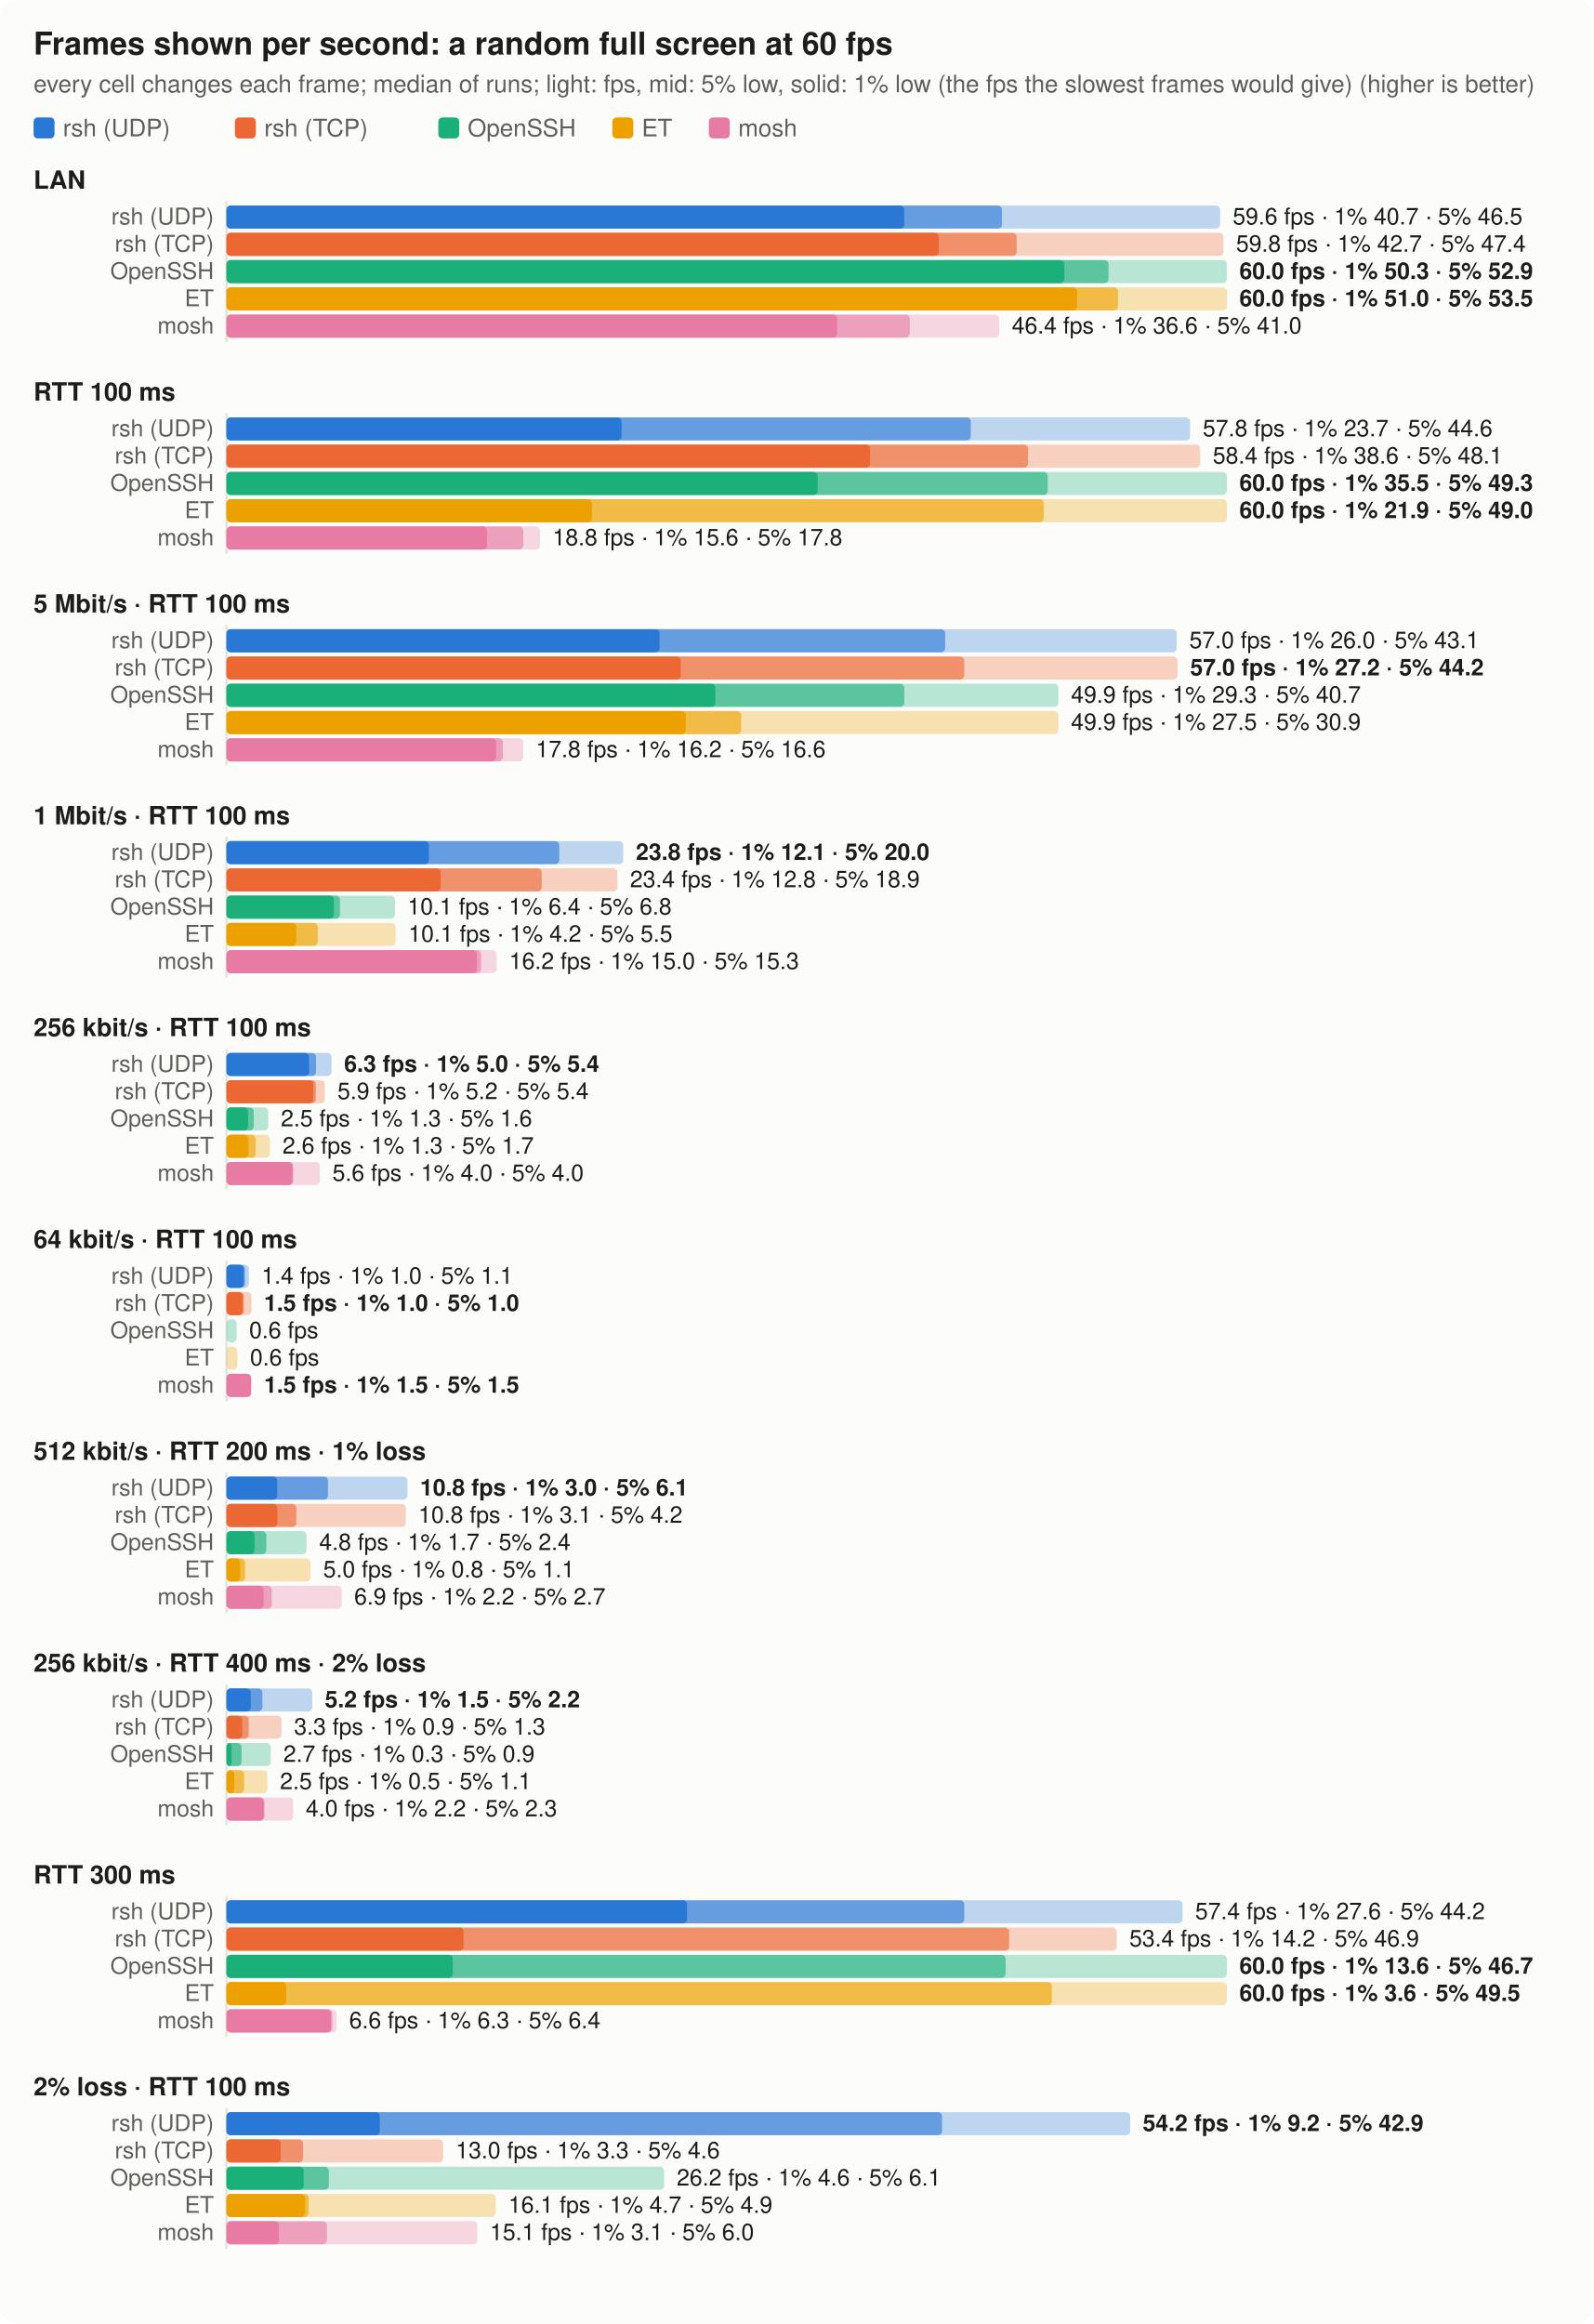
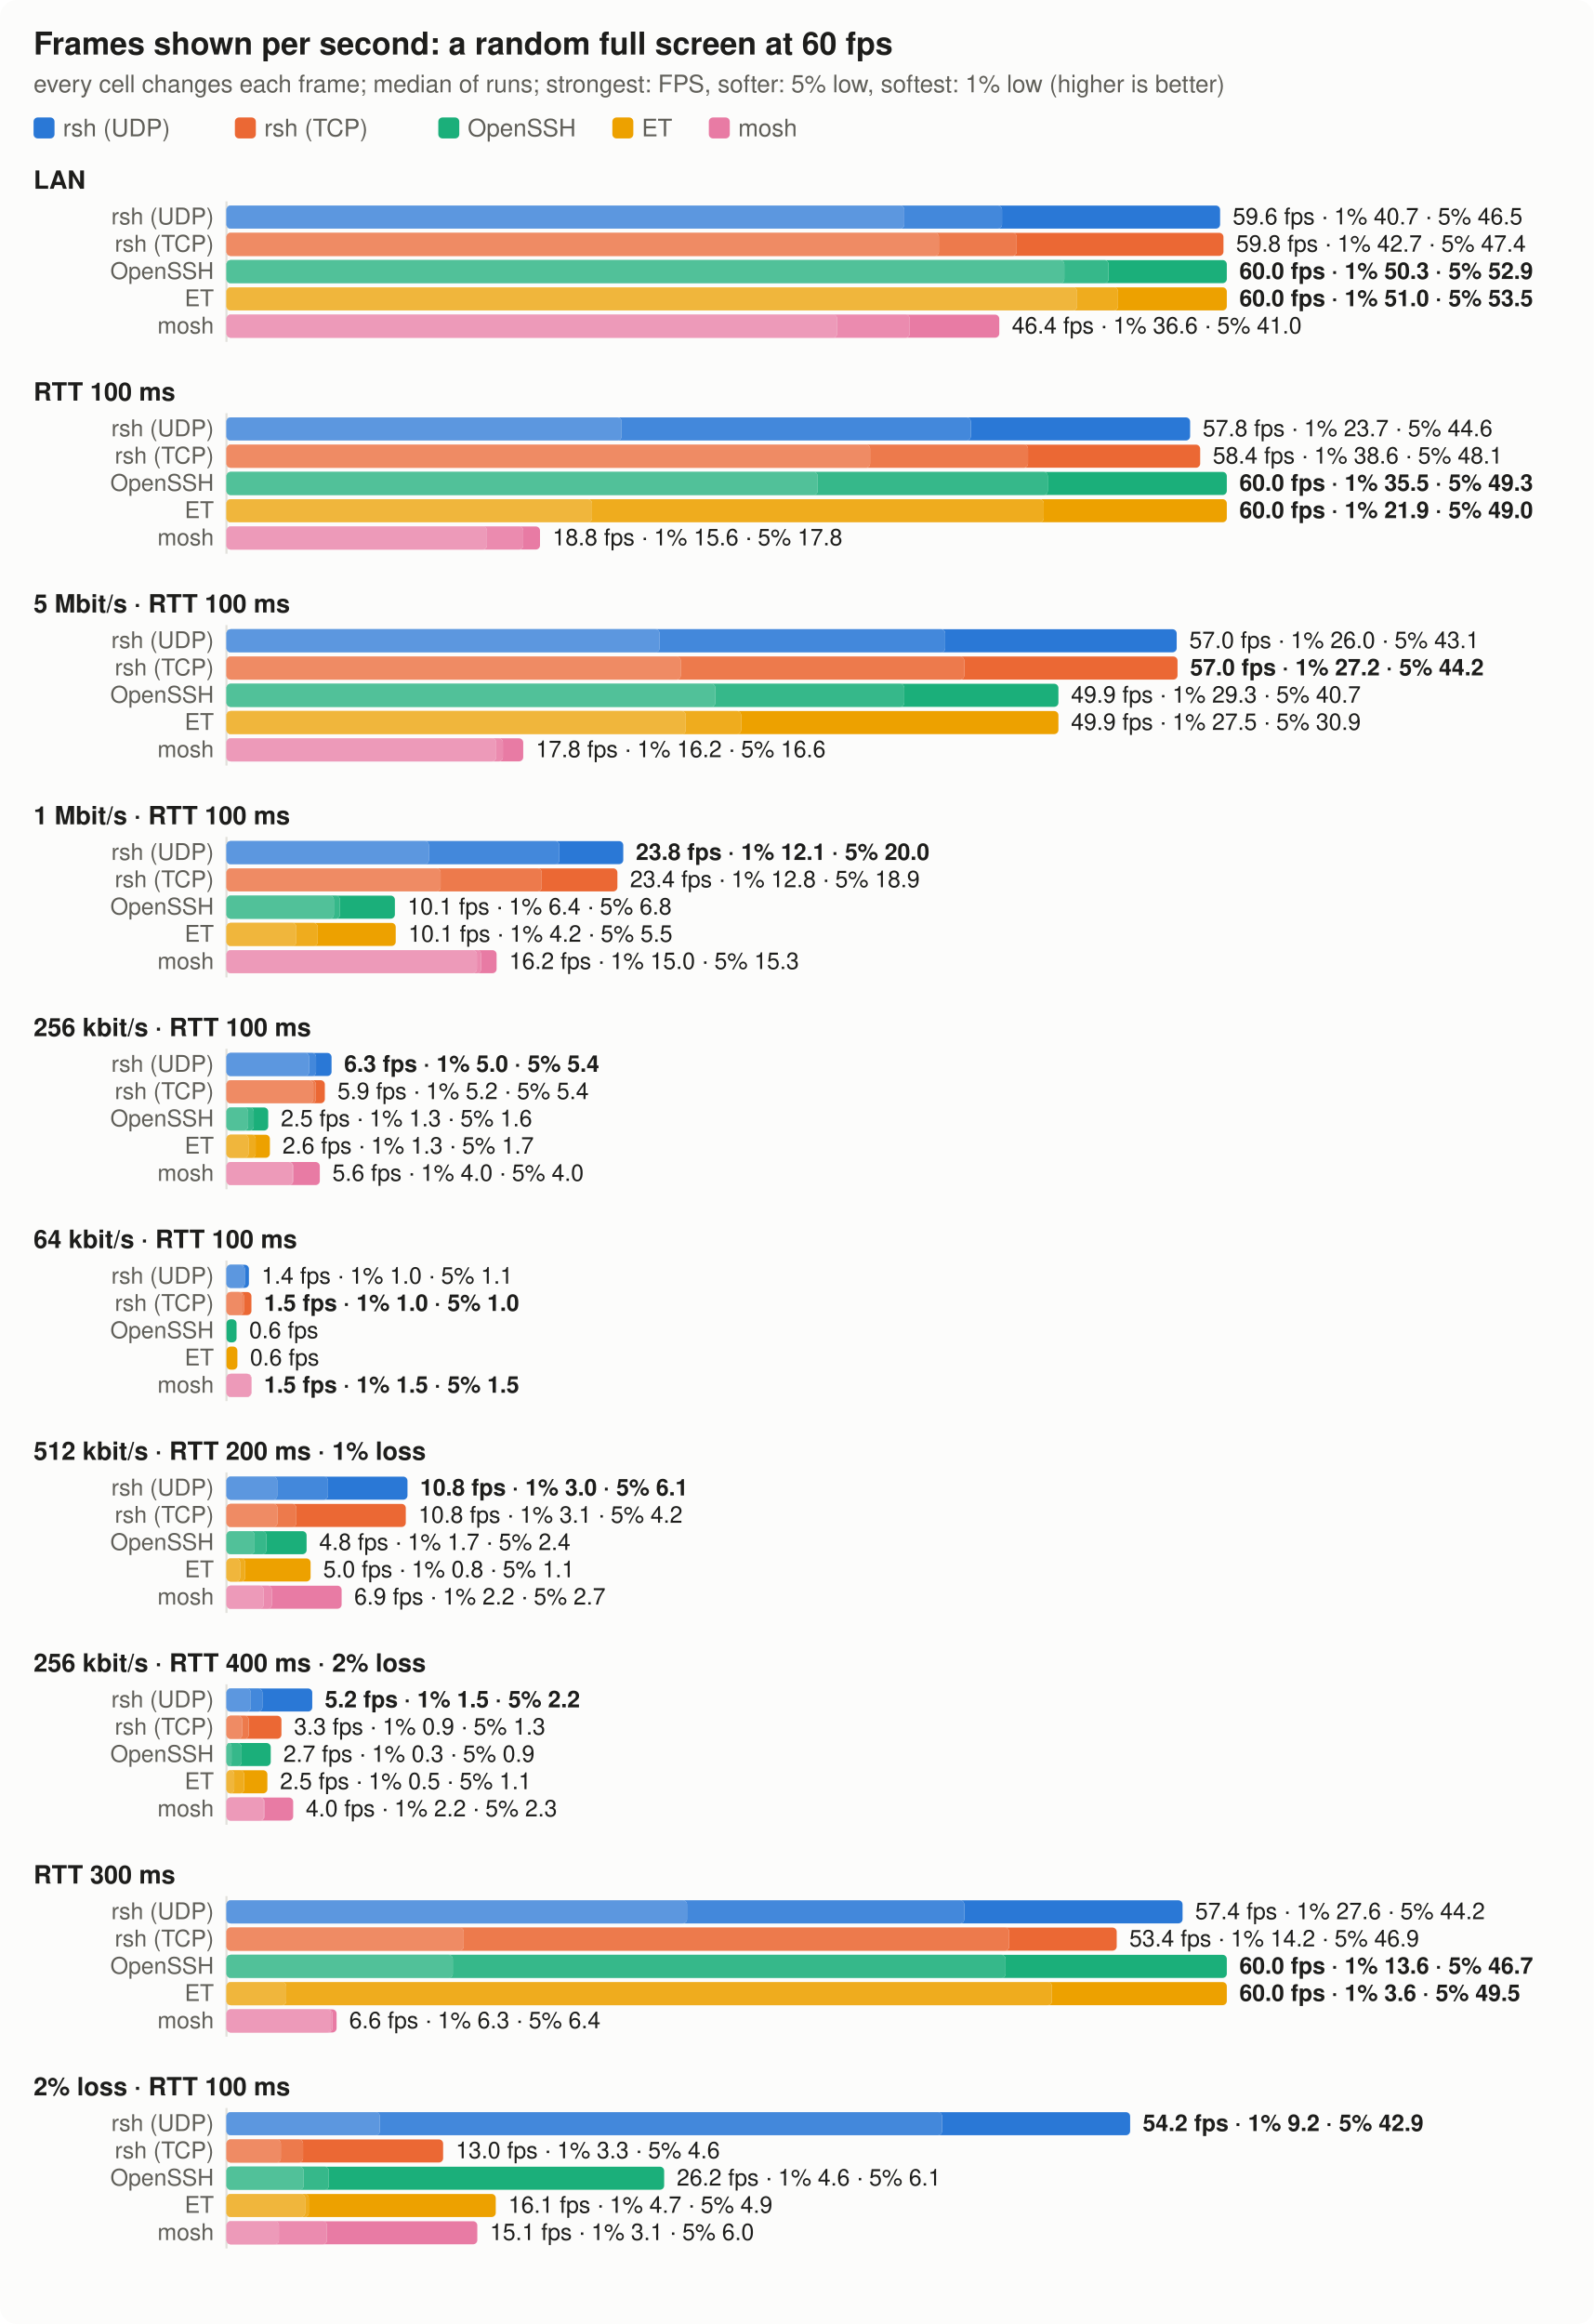
<svg xmlns="http://www.w3.org/2000/svg" width="760" height="1108" viewBox="0 0 760 1108" role="img" aria-label="Frames shown per second: a random full screen at 60 fps">
  <style>svg{font-family:-apple-system,BlinkMacSystemFont,'Segoe UI',Helvetica,Arial,sans-serif}.bg{fill:#fcfcfb}.t1{fill:#1d1d1b}.t2{fill:#5f5e58}.axis{stroke:#e2e1dc}.s-rsh{fill:#2a78d6}.s-rsh_tcp{fill:#eb6834}.s-ssh{fill:#1baf7a}.s-et{fill:#eda100}.s-mosh{fill:#e87ba4}@media (prefers-color-scheme:dark){.bg{fill:#1a1a19}.t1{fill:#f0efec}.t2{fill:#c3c2b7}.axis{stroke:#3a3a37}.s-rsh{fill:#3987e5}.s-rsh_tcp{fill:#d95926}.s-ssh{fill:#199e70}.s-et{fill:#c98500}.s-mosh{fill:#d55181}}</style>
  <rect class="bg" width="100%" height="100%" rx="8" />
  <text class="t1" x="16" y="26" font-size="15" font-weight="600">Frames shown per second: a random full screen at 60 fps</text>
-   <text class="t2" x="16" y="44" font-size="11.5">every cell changes each frame; median of runs; light: fps, mid: 5% low, solid: 1% low (the fps the slowest frames would give) (higher is better)</text>
+   <text class="t2" x="16" y="44" font-size="11.5">every cell changes each frame; median of runs; strongest: FPS, softer: 5% low, softest: 1% low (higher is better)</text>
  <rect class="s-rsh" x="16" y="56" width="10" height="10" rx="2" />
  <text class="t2" x="30" y="65" font-size="11.5">rsh (UDP)</text>
  <rect class="s-rsh_tcp" x="112" y="56" width="10" height="10" rx="2" />
  <text class="t2" x="126" y="65" font-size="11.5">rsh (TCP)</text>
  <rect class="s-ssh" x="209" y="56" width="10" height="10" rx="2" />
  <text class="t2" x="223" y="65" font-size="11.5">OpenSSH</text>
  <rect class="s-et" x="292" y="56" width="10" height="10" rx="2" />
  <text class="t2" x="306" y="65" font-size="11.5">ET</text>
  <rect class="s-mosh" x="338" y="56" width="10" height="10" rx="2" />
  <text class="t2" x="352" y="65" font-size="11.5">mosh</text>
  <text class="t1" x="16" y="90" font-size="12" font-weight="600">LAN</text>
  <line class="axis" x1="108" y1="96" x2="108" y2="163" stroke-width="1" />
  <text class="t2" x="102" y="107" font-size="11" text-anchor="end">rsh (UDP)</text>
-   <rect class="s-rsh" x="108" y="98" width="473.8" height="11" rx="2" opacity="0.3" />
-   <rect class="s-rsh" x="108" y="98" width="369.8" height="11" rx="2" opacity="0.6" />
-   <rect class="s-rsh" x="108" y="98" width="323.2" height="11" rx="2" />
+   <rect class="s-rsh" x="108" y="98" width="473.8" height="11" rx="2" />
+   <rect class="bg" x="108" y="98" width="369.8" height="11" rx="2" />
+   <rect class="s-rsh" x="108" y="98" width="369.8" height="11" rx="2" opacity="0.88" />
+   <rect class="bg" x="108" y="98" width="323.2" height="11" rx="2" />
+   <rect class="s-rsh" x="108" y="98" width="323.2" height="11" rx="2" opacity="0.76" />
  <text class="t1" x="587.8" y="107" font-size="11">59.6 fps · 1% 40.7 · 5% 46.5</text>
  <text class="t2" x="102" y="120" font-size="11" text-anchor="end">rsh (TCP)</text>
-   <rect class="s-rsh_tcp" x="108" y="111" width="475.4" height="11" rx="2" opacity="0.3" />
-   <rect class="s-rsh_tcp" x="108" y="111" width="376.8" height="11" rx="2" opacity="0.6" />
-   <rect class="s-rsh_tcp" x="108" y="111" width="339.7" height="11" rx="2" />
+   <rect class="s-rsh_tcp" x="108" y="111" width="475.4" height="11" rx="2" />
+   <rect class="bg" x="108" y="111" width="376.8" height="11" rx="2" />
+   <rect class="s-rsh_tcp" x="108" y="111" width="376.8" height="11" rx="2" opacity="0.88" />
+   <rect class="bg" x="108" y="111" width="339.7" height="11" rx="2" />
+   <rect class="s-rsh_tcp" x="108" y="111" width="339.7" height="11" rx="2" opacity="0.76" />
  <text class="t1" x="589.4" y="120" font-size="11">59.8 fps · 1% 42.7 · 5% 47.4</text>
  <text class="t2" x="102" y="133" font-size="11" text-anchor="end">OpenSSH</text>
-   <rect class="s-ssh" x="108" y="124" width="477.0" height="11" rx="2" opacity="0.3" />
-   <rect class="s-ssh" x="108" y="124" width="420.6" height="11" rx="2" opacity="0.6" />
-   <rect class="s-ssh" x="108" y="124" width="399.5" height="11" rx="2" />
+   <rect class="s-ssh" x="108" y="124" width="477.0" height="11" rx="2" />
+   <rect class="bg" x="108" y="124" width="420.6" height="11" rx="2" />
+   <rect class="s-ssh" x="108" y="124" width="420.6" height="11" rx="2" opacity="0.88" />
+   <rect class="bg" x="108" y="124" width="399.5" height="11" rx="2" />
+   <rect class="s-ssh" x="108" y="124" width="399.5" height="11" rx="2" opacity="0.76" />
  <text class="t1" x="591.0" y="133" font-size="11" font-weight="600">60.0 fps · 1% 50.3 · 5% 52.9</text>
  <text class="t2" x="102" y="146" font-size="11" text-anchor="end">ET</text>
-   <rect class="s-et" x="108" y="137" width="477.0" height="11" rx="2" opacity="0.3" />
-   <rect class="s-et" x="108" y="137" width="425.1" height="11" rx="2" opacity="0.6" />
-   <rect class="s-et" x="108" y="137" width="405.6" height="11" rx="2" />
+   <rect class="s-et" x="108" y="137" width="477.0" height="11" rx="2" />
+   <rect class="bg" x="108" y="137" width="425.1" height="11" rx="2" />
+   <rect class="s-et" x="108" y="137" width="425.1" height="11" rx="2" opacity="0.88" />
+   <rect class="bg" x="108" y="137" width="405.6" height="11" rx="2" />
+   <rect class="s-et" x="108" y="137" width="405.6" height="11" rx="2" opacity="0.76" />
  <text class="t1" x="591.0" y="146" font-size="11" font-weight="600">60.0 fps · 1% 51.0 · 5% 53.5</text>
  <text class="t2" x="102" y="159" font-size="11" text-anchor="end">mosh</text>
-   <rect class="s-mosh" x="108" y="150" width="368.5" height="11" rx="2" opacity="0.3" />
-   <rect class="s-mosh" x="108" y="150" width="325.8" height="11" rx="2" opacity="0.6" />
-   <rect class="s-mosh" x="108" y="150" width="291.2" height="11" rx="2" />
+   <rect class="s-mosh" x="108" y="150" width="368.5" height="11" rx="2" />
+   <rect class="bg" x="108" y="150" width="325.8" height="11" rx="2" />
+   <rect class="s-mosh" x="108" y="150" width="325.8" height="11" rx="2" opacity="0.88" />
+   <rect class="bg" x="108" y="150" width="291.2" height="11" rx="2" />
+   <rect class="s-mosh" x="108" y="150" width="291.2" height="11" rx="2" opacity="0.76" />
  <text class="t1" x="482.5" y="159" font-size="11">46.4 fps · 1% 36.6 · 5% 41.0</text>
  <text class="t1" x="16" y="191" font-size="12" font-weight="600">RTT 100 ms</text>
  <line class="axis" x1="108" y1="197" x2="108" y2="264" stroke-width="1" />
  <text class="t2" x="102" y="208" font-size="11" text-anchor="end">rsh (UDP)</text>
-   <rect class="s-rsh" x="108" y="199" width="459.5" height="11" rx="2" opacity="0.3" />
-   <rect class="s-rsh" x="108" y="199" width="354.9" height="11" rx="2" opacity="0.6" />
-   <rect class="s-rsh" x="108" y="199" width="188.4" height="11" rx="2" />
+   <rect class="s-rsh" x="108" y="199" width="459.5" height="11" rx="2" />
+   <rect class="bg" x="108" y="199" width="354.9" height="11" rx="2" />
+   <rect class="s-rsh" x="108" y="199" width="354.9" height="11" rx="2" opacity="0.88" />
+   <rect class="bg" x="108" y="199" width="188.4" height="11" rx="2" />
+   <rect class="s-rsh" x="108" y="199" width="188.4" height="11" rx="2" opacity="0.76" />
  <text class="t1" x="573.5" y="208" font-size="11">57.8 fps · 1% 23.7 · 5% 44.6</text>
  <text class="t2" x="102" y="221" font-size="11" text-anchor="end">rsh (TCP)</text>
-   <rect class="s-rsh_tcp" x="108" y="212" width="464.3" height="11" rx="2" opacity="0.3" />
-   <rect class="s-rsh_tcp" x="108" y="212" width="382.2" height="11" rx="2" opacity="0.6" />
-   <rect class="s-rsh_tcp" x="108" y="212" width="306.9" height="11" rx="2" />
+   <rect class="s-rsh_tcp" x="108" y="212" width="464.3" height="11" rx="2" />
+   <rect class="bg" x="108" y="212" width="382.2" height="11" rx="2" />
+   <rect class="s-rsh_tcp" x="108" y="212" width="382.2" height="11" rx="2" opacity="0.88" />
+   <rect class="bg" x="108" y="212" width="306.9" height="11" rx="2" />
+   <rect class="s-rsh_tcp" x="108" y="212" width="306.9" height="11" rx="2" opacity="0.76" />
  <text class="t1" x="578.3" y="221" font-size="11">58.4 fps · 1% 38.6 · 5% 48.1</text>
  <text class="t2" x="102" y="234" font-size="11" text-anchor="end">OpenSSH</text>
-   <rect class="s-ssh" x="108" y="225" width="477.0" height="11" rx="2" opacity="0.3" />
-   <rect class="s-ssh" x="108" y="225" width="391.6" height="11" rx="2" opacity="0.6" />
-   <rect class="s-ssh" x="108" y="225" width="281.9" height="11" rx="2" />
+   <rect class="s-ssh" x="108" y="225" width="477.0" height="11" rx="2" />
+   <rect class="bg" x="108" y="225" width="391.6" height="11" rx="2" />
+   <rect class="s-ssh" x="108" y="225" width="391.6" height="11" rx="2" opacity="0.88" />
+   <rect class="bg" x="108" y="225" width="281.9" height="11" rx="2" />
+   <rect class="s-ssh" x="108" y="225" width="281.9" height="11" rx="2" opacity="0.76" />
  <text class="t1" x="591.0" y="234" font-size="11" font-weight="600">60.0 fps · 1% 35.5 · 5% 49.3</text>
  <text class="t2" x="102" y="247" font-size="11" text-anchor="end">ET</text>
-   <rect class="s-et" x="108" y="238" width="477.0" height="11" rx="2" opacity="0.3" />
-   <rect class="s-et" x="108" y="238" width="389.7" height="11" rx="2" opacity="0.6" />
-   <rect class="s-et" x="108" y="238" width="174.3" height="11" rx="2" />
+   <rect class="s-et" x="108" y="238" width="477.0" height="11" rx="2" />
+   <rect class="bg" x="108" y="238" width="389.7" height="11" rx="2" />
+   <rect class="s-et" x="108" y="238" width="389.7" height="11" rx="2" opacity="0.88" />
+   <rect class="bg" x="108" y="238" width="174.3" height="11" rx="2" />
+   <rect class="s-et" x="108" y="238" width="174.3" height="11" rx="2" opacity="0.76" />
  <text class="t1" x="591.0" y="247" font-size="11" font-weight="600">60.0 fps · 1% 21.9 · 5% 49.0</text>
  <text class="t2" x="102" y="260" font-size="11" text-anchor="end">mosh</text>
-   <rect class="s-mosh" x="108" y="251" width="149.5" height="11" rx="2" opacity="0.3" />
-   <rect class="s-mosh" x="108" y="251" width="141.5" height="11" rx="2" opacity="0.6" />
-   <rect class="s-mosh" x="108" y="251" width="124.2" height="11" rx="2" />
+   <rect class="s-mosh" x="108" y="251" width="149.5" height="11" rx="2" />
+   <rect class="bg" x="108" y="251" width="141.5" height="11" rx="2" />
+   <rect class="s-mosh" x="108" y="251" width="141.5" height="11" rx="2" opacity="0.88" />
+   <rect class="bg" x="108" y="251" width="124.2" height="11" rx="2" />
+   <rect class="s-mosh" x="108" y="251" width="124.2" height="11" rx="2" opacity="0.76" />
  <text class="t1" x="263.5" y="260" font-size="11">18.8 fps · 1% 15.6 · 5% 17.8</text>
  <text class="t1" x="16" y="292" font-size="12" font-weight="600">5 Mbit/s · RTT 100 ms</text>
  <line class="axis" x1="108" y1="298" x2="108" y2="365" stroke-width="1" />
  <text class="t2" x="102" y="309" font-size="11" text-anchor="end">rsh (UDP)</text>
-   <rect class="s-rsh" x="108" y="300" width="453.1" height="11" rx="2" opacity="0.3" />
-   <rect class="s-rsh" x="108" y="300" width="342.7" height="11" rx="2" opacity="0.6" />
-   <rect class="s-rsh" x="108" y="300" width="206.5" height="11" rx="2" />
+   <rect class="s-rsh" x="108" y="300" width="453.1" height="11" rx="2" />
+   <rect class="bg" x="108" y="300" width="342.7" height="11" rx="2" />
+   <rect class="s-rsh" x="108" y="300" width="342.7" height="11" rx="2" opacity="0.88" />
+   <rect class="bg" x="108" y="300" width="206.5" height="11" rx="2" />
+   <rect class="s-rsh" x="108" y="300" width="206.5" height="11" rx="2" opacity="0.76" />
  <text class="t1" x="567.1" y="309" font-size="11">57.0 fps · 1% 26.0 · 5% 43.1</text>
  <text class="t2" x="102" y="322" font-size="11" text-anchor="end">rsh (TCP)</text>
-   <rect class="s-rsh_tcp" x="108" y="313" width="453.5" height="11" rx="2" opacity="0.3" />
-   <rect class="s-rsh_tcp" x="108" y="313" width="351.8" height="11" rx="2" opacity="0.6" />
-   <rect class="s-rsh_tcp" x="108" y="313" width="216.6" height="11" rx="2" />
+   <rect class="s-rsh_tcp" x="108" y="313" width="453.5" height="11" rx="2" />
+   <rect class="bg" x="108" y="313" width="351.8" height="11" rx="2" />
+   <rect class="s-rsh_tcp" x="108" y="313" width="351.8" height="11" rx="2" opacity="0.88" />
+   <rect class="bg" x="108" y="313" width="216.6" height="11" rx="2" />
+   <rect class="s-rsh_tcp" x="108" y="313" width="216.6" height="11" rx="2" opacity="0.76" />
  <text class="t1" x="567.5" y="322" font-size="11" font-weight="600">57.0 fps · 1% 27.2 · 5% 44.2</text>
  <text class="t2" x="102" y="335" font-size="11" text-anchor="end">OpenSSH</text>
-   <rect class="s-ssh" x="108" y="326" width="396.7" height="11" rx="2" opacity="0.3" />
-   <rect class="s-ssh" x="108" y="326" width="323.2" height="11" rx="2" opacity="0.6" />
-   <rect class="s-ssh" x="108" y="326" width="233.1" height="11" rx="2" />
+   <rect class="s-ssh" x="108" y="326" width="396.7" height="11" rx="2" />
+   <rect class="bg" x="108" y="326" width="323.2" height="11" rx="2" />
+   <rect class="s-ssh" x="108" y="326" width="323.2" height="11" rx="2" opacity="0.88" />
+   <rect class="bg" x="108" y="326" width="233.1" height="11" rx="2" />
+   <rect class="s-ssh" x="108" y="326" width="233.1" height="11" rx="2" opacity="0.76" />
  <text class="t1" x="510.7" y="335" font-size="11">49.9 fps · 1% 29.3 · 5% 40.7</text>
  <text class="t2" x="102" y="348" font-size="11" text-anchor="end">ET</text>
-   <rect class="s-et" x="108" y="339" width="396.7" height="11" rx="2" opacity="0.3" />
-   <rect class="s-et" x="108" y="339" width="245.4" height="11" rx="2" opacity="0.6" />
-   <rect class="s-et" x="108" y="339" width="219.0" height="11" rx="2" />
+   <rect class="s-et" x="108" y="339" width="396.7" height="11" rx="2" />
+   <rect class="bg" x="108" y="339" width="245.4" height="11" rx="2" />
+   <rect class="s-et" x="108" y="339" width="245.4" height="11" rx="2" opacity="0.88" />
+   <rect class="bg" x="108" y="339" width="219.0" height="11" rx="2" />
+   <rect class="s-et" x="108" y="339" width="219.0" height="11" rx="2" opacity="0.76" />
  <text class="t1" x="510.7" y="348" font-size="11">49.9 fps · 1% 27.5 · 5% 30.9</text>
  <text class="t2" x="102" y="361" font-size="11" text-anchor="end">mosh</text>
-   <rect class="s-mosh" x="108" y="352" width="141.5" height="11" rx="2" opacity="0.3" />
-   <rect class="s-mosh" x="108" y="352" width="131.8" height="11" rx="2" opacity="0.6" />
-   <rect class="s-mosh" x="108" y="352" width="128.6" height="11" rx="2" />
+   <rect class="s-mosh" x="108" y="352" width="141.5" height="11" rx="2" />
+   <rect class="bg" x="108" y="352" width="131.8" height="11" rx="2" />
+   <rect class="s-mosh" x="108" y="352" width="131.8" height="11" rx="2" opacity="0.88" />
+   <rect class="bg" x="108" y="352" width="128.6" height="11" rx="2" />
+   <rect class="s-mosh" x="108" y="352" width="128.6" height="11" rx="2" opacity="0.76" />
  <text class="t1" x="255.5" y="361" font-size="11">17.8 fps · 1% 16.2 · 5% 16.6</text>
  <text class="t1" x="16" y="393" font-size="12" font-weight="600">1 Mbit/s · RTT 100 ms</text>
  <line class="axis" x1="108" y1="399" x2="108" y2="466" stroke-width="1" />
  <text class="t2" x="102" y="410" font-size="11" text-anchor="end">rsh (UDP)</text>
-   <rect class="s-rsh" x="108" y="401" width="189.2" height="11" rx="2" opacity="0.3" />
-   <rect class="s-rsh" x="108" y="401" width="158.7" height="11" rx="2" opacity="0.6" />
-   <rect class="s-rsh" x="108" y="401" width="96.5" height="11" rx="2" />
+   <rect class="s-rsh" x="108" y="401" width="189.2" height="11" rx="2" />
+   <rect class="bg" x="108" y="401" width="158.7" height="11" rx="2" />
+   <rect class="s-rsh" x="108" y="401" width="158.7" height="11" rx="2" opacity="0.88" />
+   <rect class="bg" x="108" y="401" width="96.5" height="11" rx="2" />
+   <rect class="s-rsh" x="108" y="401" width="96.5" height="11" rx="2" opacity="0.76" />
  <text class="t1" x="303.2" y="410" font-size="11" font-weight="600">23.8 fps · 1% 12.1 · 5% 20.0</text>
  <text class="t2" x="102" y="423" font-size="11" text-anchor="end">rsh (TCP)</text>
-   <rect class="s-rsh_tcp" x="108" y="414" width="186.4" height="11" rx="2" opacity="0.3" />
-   <rect class="s-rsh_tcp" x="108" y="414" width="150.3" height="11" rx="2" opacity="0.6" />
-   <rect class="s-rsh_tcp" x="108" y="414" width="102.1" height="11" rx="2" />
+   <rect class="s-rsh_tcp" x="108" y="414" width="186.4" height="11" rx="2" />
+   <rect class="bg" x="108" y="414" width="150.3" height="11" rx="2" />
+   <rect class="s-rsh_tcp" x="108" y="414" width="150.3" height="11" rx="2" opacity="0.88" />
+   <rect class="bg" x="108" y="414" width="102.1" height="11" rx="2" />
+   <rect class="s-rsh_tcp" x="108" y="414" width="102.1" height="11" rx="2" opacity="0.76" />
  <text class="t1" x="300.4" y="423" font-size="11">23.4 fps · 1% 12.8 · 5% 18.9</text>
  <text class="t2" x="102" y="436" font-size="11" text-anchor="end">OpenSSH</text>
-   <rect class="s-ssh" x="108" y="427" width="80.3" height="11" rx="2" opacity="0.3" />
-   <rect class="s-ssh" x="108" y="427" width="54.1" height="11" rx="2" opacity="0.6" />
-   <rect class="s-ssh" x="108" y="427" width="51.2" height="11" rx="2" />
+   <rect class="s-ssh" x="108" y="427" width="80.3" height="11" rx="2" />
+   <rect class="bg" x="108" y="427" width="54.1" height="11" rx="2" />
+   <rect class="s-ssh" x="108" y="427" width="54.1" height="11" rx="2" opacity="0.88" />
+   <rect class="bg" x="108" y="427" width="51.2" height="11" rx="2" />
+   <rect class="s-ssh" x="108" y="427" width="51.2" height="11" rx="2" opacity="0.76" />
  <text class="t1" x="194.3" y="436" font-size="11">10.1 fps · 1% 6.4 · 5% 6.8</text>
  <text class="t2" x="102" y="449" font-size="11" text-anchor="end">ET</text>
-   <rect class="s-et" x="108" y="440" width="80.7" height="11" rx="2" opacity="0.3" />
-   <rect class="s-et" x="108" y="440" width="43.5" height="11" rx="2" opacity="0.6" />
-   <rect class="s-et" x="108" y="440" width="33.3" height="11" rx="2" />
+   <rect class="s-et" x="108" y="440" width="80.7" height="11" rx="2" />
+   <rect class="bg" x="108" y="440" width="43.5" height="11" rx="2" />
+   <rect class="s-et" x="108" y="440" width="43.5" height="11" rx="2" opacity="0.88" />
+   <rect class="bg" x="108" y="440" width="33.3" height="11" rx="2" />
+   <rect class="s-et" x="108" y="440" width="33.3" height="11" rx="2" opacity="0.76" />
  <text class="t1" x="194.7" y="449" font-size="11">10.1 fps · 1% 4.2 · 5% 5.5</text>
  <text class="t2" x="102" y="462" font-size="11" text-anchor="end">mosh</text>
-   <rect class="s-mosh" x="108" y="453" width="128.8" height="11" rx="2" opacity="0.3" />
-   <rect class="s-mosh" x="108" y="453" width="121.4" height="11" rx="2" opacity="0.6" />
-   <rect class="s-mosh" x="108" y="453" width="119.4" height="11" rx="2" />
+   <rect class="s-mosh" x="108" y="453" width="128.8" height="11" rx="2" />
+   <rect class="bg" x="108" y="453" width="121.4" height="11" rx="2" />
+   <rect class="s-mosh" x="108" y="453" width="121.4" height="11" rx="2" opacity="0.88" />
+   <rect class="bg" x="108" y="453" width="119.4" height="11" rx="2" />
+   <rect class="s-mosh" x="108" y="453" width="119.4" height="11" rx="2" opacity="0.76" />
  <text class="t1" x="242.8" y="462" font-size="11">16.2 fps · 1% 15.0 · 5% 15.3</text>
  <text class="t1" x="16" y="494" font-size="12" font-weight="600">256 kbit/s · RTT 100 ms</text>
  <line class="axis" x1="108" y1="500" x2="108" y2="567" stroke-width="1" />
  <text class="t2" x="102" y="511" font-size="11" text-anchor="end">rsh (UDP)</text>
-   <rect class="s-rsh" x="108" y="502" width="50.1" height="11" rx="2" opacity="0.3" />
-   <rect class="s-rsh" x="108" y="502" width="42.7" height="11" rx="2" opacity="0.6" />
-   <rect class="s-rsh" x="108" y="502" width="39.4" height="11" rx="2" />
+   <rect class="s-rsh" x="108" y="502" width="50.1" height="11" rx="2" />
+   <rect class="bg" x="108" y="502" width="42.7" height="11" rx="2" />
+   <rect class="s-rsh" x="108" y="502" width="42.7" height="11" rx="2" opacity="0.88" />
+   <rect class="bg" x="108" y="502" width="39.4" height="11" rx="2" />
+   <rect class="s-rsh" x="108" y="502" width="39.4" height="11" rx="2" opacity="0.76" />
  <text class="t1" x="164.1" y="511" font-size="11" font-weight="600">6.3 fps · 1% 5.0 · 5% 5.4</text>
  <text class="t2" x="102" y="524" font-size="11" text-anchor="end">rsh (TCP)</text>
-   <rect class="s-rsh_tcp" x="108" y="515" width="46.9" height="11" rx="2" opacity="0.3" />
-   <rect class="s-rsh_tcp" x="108" y="515" width="42.6" height="11" rx="2" opacity="0.6" />
-   <rect class="s-rsh_tcp" x="108" y="515" width="41.4" height="11" rx="2" />
+   <rect class="s-rsh_tcp" x="108" y="515" width="46.9" height="11" rx="2" />
+   <rect class="bg" x="108" y="515" width="42.6" height="11" rx="2" />
+   <rect class="s-rsh_tcp" x="108" y="515" width="42.6" height="11" rx="2" opacity="0.88" />
+   <rect class="bg" x="108" y="515" width="41.4" height="11" rx="2" />
+   <rect class="s-rsh_tcp" x="108" y="515" width="41.4" height="11" rx="2" opacity="0.76" />
  <text class="t1" x="160.9" y="524" font-size="11">5.9 fps · 1% 5.2 · 5% 5.4</text>
  <text class="t2" x="102" y="537" font-size="11" text-anchor="end">OpenSSH</text>
-   <rect class="s-ssh" x="108" y="528" width="19.9" height="11" rx="2" opacity="0.3" />
-   <rect class="s-ssh" x="108" y="528" width="13.0" height="11" rx="2" opacity="0.6" />
-   <rect class="s-ssh" x="108" y="528" width="10.3" height="11" rx="2" />
+   <rect class="s-ssh" x="108" y="528" width="19.9" height="11" rx="2" />
+   <rect class="bg" x="108" y="528" width="13.0" height="11" rx="2" />
+   <rect class="s-ssh" x="108" y="528" width="13.0" height="11" rx="2" opacity="0.88" />
+   <rect class="bg" x="108" y="528" width="10.3" height="11" rx="2" />
+   <rect class="s-ssh" x="108" y="528" width="10.3" height="11" rx="2" opacity="0.76" />
  <text class="t1" x="133.9" y="537" font-size="11">2.5 fps · 1% 1.3 · 5% 1.6</text>
  <text class="t2" x="102" y="550" font-size="11" text-anchor="end">ET</text>
-   <rect class="s-et" x="108" y="541" width="20.7" height="11" rx="2" opacity="0.3" />
-   <rect class="s-et" x="108" y="541" width="13.9" height="11" rx="2" opacity="0.6" />
-   <rect class="s-et" x="108" y="541" width="10.5" height="11" rx="2" />
+   <rect class="s-et" x="108" y="541" width="20.7" height="11" rx="2" />
+   <rect class="bg" x="108" y="541" width="13.9" height="11" rx="2" />
+   <rect class="s-et" x="108" y="541" width="13.9" height="11" rx="2" opacity="0.88" />
+   <rect class="bg" x="108" y="541" width="10.5" height="11" rx="2" />
+   <rect class="s-et" x="108" y="541" width="10.5" height="11" rx="2" opacity="0.76" />
  <text class="t1" x="134.7" y="550" font-size="11">2.6 fps · 1% 1.3 · 5% 1.7</text>
  <text class="t2" x="102" y="563" font-size="11" text-anchor="end">mosh</text>
-   <rect class="s-mosh" x="108" y="554" width="44.5" height="11" rx="2" opacity="0.3" />
-   <rect class="s-mosh" x="108" y="554" width="31.8" height="11" rx="2" opacity="0.6" />
-   <rect class="s-mosh" x="108" y="554" width="31.5" height="11" rx="2" />
+   <rect class="s-mosh" x="108" y="554" width="44.5" height="11" rx="2" />
+   <rect class="bg" x="108" y="554" width="31.8" height="11" rx="2" />
+   <rect class="s-mosh" x="108" y="554" width="31.8" height="11" rx="2" opacity="0.88" />
+   <rect class="bg" x="108" y="554" width="31.5" height="11" rx="2" />
+   <rect class="s-mosh" x="108" y="554" width="31.5" height="11" rx="2" opacity="0.76" />
  <text class="t1" x="158.5" y="563" font-size="11">5.6 fps · 1% 4.0 · 5% 4.0</text>
  <text class="t1" x="16" y="595" font-size="12" font-weight="600">64 kbit/s · RTT 100 ms</text>
  <line class="axis" x1="108" y1="601" x2="108" y2="668" stroke-width="1" />
  <text class="t2" x="102" y="612" font-size="11" text-anchor="end">rsh (UDP)</text>
-   <rect class="s-rsh" x="108" y="603" width="10.7" height="11" rx="2" opacity="0.3" />
-   <rect class="s-rsh" x="108" y="603" width="8.8" height="11" rx="2" opacity="0.6" />
-   <rect class="s-rsh" x="108" y="603" width="8.2" height="11" rx="2" />
+   <rect class="s-rsh" x="108" y="603" width="10.7" height="11" rx="2" />
+   <rect class="bg" x="108" y="603" width="8.8" height="11" rx="2" />
+   <rect class="s-rsh" x="108" y="603" width="8.8" height="11" rx="2" opacity="0.88" />
+   <rect class="bg" x="108" y="603" width="8.2" height="11" rx="2" />
+   <rect class="s-rsh" x="108" y="603" width="8.2" height="11" rx="2" opacity="0.76" />
  <text class="t1" x="124.7" y="612" font-size="11">1.4 fps · 1% 1.0 · 5% 1.1</text>
  <text class="t2" x="102" y="625" font-size="11" text-anchor="end">rsh (TCP)</text>
-   <rect class="s-rsh_tcp" x="108" y="616" width="11.9" height="11" rx="2" opacity="0.3" />
-   <rect class="s-rsh_tcp" x="108" y="616" width="8.3" height="11" rx="2" opacity="0.6" />
-   <rect class="s-rsh_tcp" x="108" y="616" width="7.7" height="11" rx="2" />
+   <rect class="s-rsh_tcp" x="108" y="616" width="11.9" height="11" rx="2" />
+   <rect class="bg" x="108" y="616" width="8.3" height="11" rx="2" />
+   <rect class="s-rsh_tcp" x="108" y="616" width="8.3" height="11" rx="2" opacity="0.88" />
+   <rect class="bg" x="108" y="616" width="7.7" height="11" rx="2" />
+   <rect class="s-rsh_tcp" x="108" y="616" width="7.7" height="11" rx="2" opacity="0.76" />
  <text class="t1" x="125.9" y="625" font-size="11" font-weight="600">1.5 fps · 1% 1.0 · 5% 1.0</text>
  <text class="t2" x="102" y="638" font-size="11" text-anchor="end">OpenSSH</text>
-   <rect class="s-ssh" x="108" y="629" width="4.8" height="11" rx="2" opacity="0.3" />
+   <rect class="s-ssh" x="108" y="629" width="4.8" height="11" rx="2" />
  <text class="t1" x="118.8" y="638" font-size="11">0.6 fps</text>
  <text class="t2" x="102" y="651" font-size="11" text-anchor="end">ET</text>
-   <rect class="s-et" x="108" y="642" width="5.2" height="11" rx="2" opacity="0.3" />
+   <rect class="s-et" x="108" y="642" width="5.2" height="11" rx="2" />
  <text class="t1" x="119.2" y="651" font-size="11">0.6 fps</text>
  <text class="t2" x="102" y="664" font-size="11" text-anchor="end">mosh</text>
-   <rect class="s-mosh" x="108" y="655" width="11.9" height="11" rx="2" opacity="0.3" />
-   <rect class="s-mosh" x="108" y="655" width="11.7" height="11" rx="2" opacity="0.6" />
-   <rect class="s-mosh" x="108" y="655" width="11.7" height="11" rx="2" />
+   <rect class="s-mosh" x="108" y="655" width="11.9" height="11" rx="2" />
+   <rect class="bg" x="108" y="655" width="11.7" height="11" rx="2" />
+   <rect class="s-mosh" x="108" y="655" width="11.7" height="11" rx="2" opacity="0.88" />
+   <rect class="bg" x="108" y="655" width="11.7" height="11" rx="2" />
+   <rect class="s-mosh" x="108" y="655" width="11.7" height="11" rx="2" opacity="0.76" />
  <text class="t1" x="125.9" y="664" font-size="11" font-weight="600">1.5 fps · 1% 1.5 · 5% 1.5</text>
  <text class="t1" x="16" y="696" font-size="12" font-weight="600">512 kbit/s · RTT 200 ms · 1% loss</text>
  <line class="axis" x1="108" y1="702" x2="108" y2="769" stroke-width="1" />
  <text class="t2" x="102" y="713" font-size="11" text-anchor="end">rsh (UDP)</text>
-   <rect class="s-rsh" x="108" y="704" width="86.3" height="11" rx="2" opacity="0.3" />
-   <rect class="s-rsh" x="108" y="704" width="48.4" height="11" rx="2" opacity="0.6" />
-   <rect class="s-rsh" x="108" y="704" width="24.2" height="11" rx="2" />
+   <rect class="s-rsh" x="108" y="704" width="86.3" height="11" rx="2" />
+   <rect class="bg" x="108" y="704" width="48.4" height="11" rx="2" />
+   <rect class="s-rsh" x="108" y="704" width="48.4" height="11" rx="2" opacity="0.88" />
+   <rect class="bg" x="108" y="704" width="24.2" height="11" rx="2" />
+   <rect class="s-rsh" x="108" y="704" width="24.2" height="11" rx="2" opacity="0.76" />
  <text class="t1" x="200.3" y="713" font-size="11" font-weight="600">10.8 fps · 1% 3.0 · 5% 6.1</text>
  <text class="t2" x="102" y="726" font-size="11" text-anchor="end">rsh (TCP)</text>
-   <rect class="s-rsh_tcp" x="108" y="717" width="85.5" height="11" rx="2" opacity="0.3" />
-   <rect class="s-rsh_tcp" x="108" y="717" width="33.3" height="11" rx="2" opacity="0.6" />
-   <rect class="s-rsh_tcp" x="108" y="717" width="24.3" height="11" rx="2" />
+   <rect class="s-rsh_tcp" x="108" y="717" width="85.5" height="11" rx="2" />
+   <rect class="bg" x="108" y="717" width="33.3" height="11" rx="2" />
+   <rect class="s-rsh_tcp" x="108" y="717" width="33.3" height="11" rx="2" opacity="0.88" />
+   <rect class="bg" x="108" y="717" width="24.3" height="11" rx="2" />
+   <rect class="s-rsh_tcp" x="108" y="717" width="24.3" height="11" rx="2" opacity="0.76" />
  <text class="t1" x="199.5" y="726" font-size="11">10.8 fps · 1% 3.1 · 5% 4.2</text>
  <text class="t2" x="102" y="739" font-size="11" text-anchor="end">OpenSSH</text>
-   <rect class="s-ssh" x="108" y="730" width="38.2" height="11" rx="2" opacity="0.3" />
-   <rect class="s-ssh" x="108" y="730" width="19.0" height="11" rx="2" opacity="0.6" />
-   <rect class="s-ssh" x="108" y="730" width="13.4" height="11" rx="2" />
+   <rect class="s-ssh" x="108" y="730" width="38.2" height="11" rx="2" />
+   <rect class="bg" x="108" y="730" width="19.0" height="11" rx="2" />
+   <rect class="s-ssh" x="108" y="730" width="19.0" height="11" rx="2" opacity="0.88" />
+   <rect class="bg" x="108" y="730" width="13.4" height="11" rx="2" />
+   <rect class="s-ssh" x="108" y="730" width="13.4" height="11" rx="2" opacity="0.76" />
  <text class="t1" x="152.2" y="739" font-size="11">4.8 fps · 1% 1.7 · 5% 2.4</text>
  <text class="t2" x="102" y="752" font-size="11" text-anchor="end">ET</text>
-   <rect class="s-et" x="108" y="743" width="40.1" height="11" rx="2" opacity="0.3" />
-   <rect class="s-et" x="108" y="743" width="8.9" height="11" rx="2" opacity="0.6" />
-   <rect class="s-et" x="108" y="743" width="6.5" height="11" rx="2" />
+   <rect class="s-et" x="108" y="743" width="40.1" height="11" rx="2" />
+   <rect class="bg" x="108" y="743" width="8.9" height="11" rx="2" />
+   <rect class="s-et" x="108" y="743" width="8.9" height="11" rx="2" opacity="0.88" />
+   <rect class="bg" x="108" y="743" width="6.5" height="11" rx="2" />
+   <rect class="s-et" x="108" y="743" width="6.5" height="11" rx="2" opacity="0.76" />
  <text class="t1" x="154.1" y="752" font-size="11">5.0 fps · 1% 0.8 · 5% 1.1</text>
  <text class="t2" x="102" y="765" font-size="11" text-anchor="end">mosh</text>
-   <rect class="s-mosh" x="108" y="756" width="54.9" height="11" rx="2" opacity="0.3" />
-   <rect class="s-mosh" x="108" y="756" width="21.6" height="11" rx="2" opacity="0.6" />
-   <rect class="s-mosh" x="108" y="756" width="17.7" height="11" rx="2" />
+   <rect class="s-mosh" x="108" y="756" width="54.9" height="11" rx="2" />
+   <rect class="bg" x="108" y="756" width="21.6" height="11" rx="2" />
+   <rect class="s-mosh" x="108" y="756" width="21.6" height="11" rx="2" opacity="0.88" />
+   <rect class="bg" x="108" y="756" width="17.7" height="11" rx="2" />
+   <rect class="s-mosh" x="108" y="756" width="17.7" height="11" rx="2" opacity="0.76" />
  <text class="t1" x="168.9" y="765" font-size="11">6.9 fps · 1% 2.2 · 5% 2.7</text>
  <text class="t1" x="16" y="797" font-size="12" font-weight="600">256 kbit/s · RTT 400 ms · 2% loss</text>
  <line class="axis" x1="108" y1="803" x2="108" y2="870" stroke-width="1" />
  <text class="t2" x="102" y="814" font-size="11" text-anchor="end">rsh (UDP)</text>
-   <rect class="s-rsh" x="108" y="805" width="40.9" height="11" rx="2" opacity="0.3" />
-   <rect class="s-rsh" x="108" y="805" width="17.1" height="11" rx="2" opacity="0.6" />
-   <rect class="s-rsh" x="108" y="805" width="11.6" height="11" rx="2" />
+   <rect class="s-rsh" x="108" y="805" width="40.9" height="11" rx="2" />
+   <rect class="bg" x="108" y="805" width="17.1" height="11" rx="2" />
+   <rect class="s-rsh" x="108" y="805" width="17.1" height="11" rx="2" opacity="0.88" />
+   <rect class="bg" x="108" y="805" width="11.6" height="11" rx="2" />
+   <rect class="s-rsh" x="108" y="805" width="11.6" height="11" rx="2" opacity="0.76" />
  <text class="t1" x="154.9" y="814" font-size="11" font-weight="600">5.2 fps · 1% 1.5 · 5% 2.2</text>
  <text class="t2" x="102" y="827" font-size="11" text-anchor="end">rsh (TCP)</text>
-   <rect class="s-rsh_tcp" x="108" y="818" width="26.2" height="11" rx="2" opacity="0.3" />
-   <rect class="s-rsh_tcp" x="108" y="818" width="10.6" height="11" rx="2" opacity="0.6" />
-   <rect class="s-rsh_tcp" x="108" y="818" width="7.5" height="11" rx="2" />
+   <rect class="s-rsh_tcp" x="108" y="818" width="26.2" height="11" rx="2" />
+   <rect class="bg" x="108" y="818" width="10.6" height="11" rx="2" />
+   <rect class="s-rsh_tcp" x="108" y="818" width="10.6" height="11" rx="2" opacity="0.88" />
+   <rect class="bg" x="108" y="818" width="7.5" height="11" rx="2" />
+   <rect class="s-rsh_tcp" x="108" y="818" width="7.5" height="11" rx="2" opacity="0.76" />
  <text class="t1" x="140.2" y="827" font-size="11">3.3 fps · 1% 0.9 · 5% 1.3</text>
  <text class="t2" x="102" y="840" font-size="11" text-anchor="end">OpenSSH</text>
-   <rect class="s-ssh" x="108" y="831" width="21.1" height="11" rx="2" opacity="0.3" />
-   <rect class="s-ssh" x="108" y="831" width="7.2" height="11" rx="2" opacity="0.6" />
-   <rect class="s-ssh" x="108" y="831" width="2.4" height="11" rx="2" />
+   <rect class="s-ssh" x="108" y="831" width="21.1" height="11" rx="2" />
+   <rect class="bg" x="108" y="831" width="7.2" height="11" rx="2" />
+   <rect class="s-ssh" x="108" y="831" width="7.2" height="11" rx="2" opacity="0.88" />
+   <rect class="bg" x="108" y="831" width="2.4" height="11" rx="2" />
+   <rect class="s-ssh" x="108" y="831" width="2.4" height="11" rx="2" opacity="0.76" />
  <text class="t1" x="135.1" y="840" font-size="11">2.7 fps · 1% 0.3 · 5% 0.9</text>
  <text class="t2" x="102" y="853" font-size="11" text-anchor="end">ET</text>
-   <rect class="s-et" x="108" y="844" width="19.5" height="11" rx="2" opacity="0.3" />
-   <rect class="s-et" x="108" y="844" width="8.4" height="11" rx="2" opacity="0.6" />
-   <rect class="s-et" x="108" y="844" width="3.7" height="11" rx="2" />
+   <rect class="s-et" x="108" y="844" width="19.5" height="11" rx="2" />
+   <rect class="bg" x="108" y="844" width="8.4" height="11" rx="2" />
+   <rect class="s-et" x="108" y="844" width="8.4" height="11" rx="2" opacity="0.88" />
+   <rect class="bg" x="108" y="844" width="3.7" height="11" rx="2" />
+   <rect class="s-et" x="108" y="844" width="3.7" height="11" rx="2" opacity="0.76" />
  <text class="t1" x="133.5" y="853" font-size="11">2.5 fps · 1% 0.5 · 5% 1.1</text>
  <text class="t2" x="102" y="866" font-size="11" text-anchor="end">mosh</text>
-   <rect class="s-mosh" x="108" y="857" width="31.8" height="11" rx="2" opacity="0.3" />
-   <rect class="s-mosh" x="108" y="857" width="18.1" height="11" rx="2" opacity="0.6" />
-   <rect class="s-mosh" x="108" y="857" width="17.8" height="11" rx="2" />
+   <rect class="s-mosh" x="108" y="857" width="31.8" height="11" rx="2" />
+   <rect class="bg" x="108" y="857" width="18.1" height="11" rx="2" />
+   <rect class="s-mosh" x="108" y="857" width="18.1" height="11" rx="2" opacity="0.88" />
+   <rect class="bg" x="108" y="857" width="17.8" height="11" rx="2" />
+   <rect class="s-mosh" x="108" y="857" width="17.8" height="11" rx="2" opacity="0.76" />
  <text class="t1" x="145.8" y="866" font-size="11">4.0 fps · 1% 2.2 · 5% 2.3</text>
  <text class="t1" x="16" y="898" font-size="12" font-weight="600">RTT 300 ms</text>
  <line class="axis" x1="108" y1="904" x2="108" y2="971" stroke-width="1" />
  <text class="t2" x="102" y="915" font-size="11" text-anchor="end">rsh (UDP)</text>
-   <rect class="s-rsh" x="108" y="906" width="455.9" height="11" rx="2" opacity="0.3" />
-   <rect class="s-rsh" x="108" y="906" width="351.8" height="11" rx="2" opacity="0.6" />
-   <rect class="s-rsh" x="108" y="906" width="219.6" height="11" rx="2" />
+   <rect class="s-rsh" x="108" y="906" width="455.9" height="11" rx="2" />
+   <rect class="bg" x="108" y="906" width="351.8" height="11" rx="2" />
+   <rect class="s-rsh" x="108" y="906" width="351.8" height="11" rx="2" opacity="0.88" />
+   <rect class="bg" x="108" y="906" width="219.6" height="11" rx="2" />
+   <rect class="s-rsh" x="108" y="906" width="219.6" height="11" rx="2" opacity="0.76" />
  <text class="t1" x="569.9" y="915" font-size="11">57.4 fps · 1% 27.6 · 5% 44.2</text>
  <text class="t2" x="102" y="928" font-size="11" text-anchor="end">rsh (TCP)</text>
-   <rect class="s-rsh_tcp" x="108" y="919" width="424.5" height="11" rx="2" opacity="0.3" />
-   <rect class="s-rsh_tcp" x="108" y="919" width="373.2" height="11" rx="2" opacity="0.6" />
-   <rect class="s-rsh_tcp" x="108" y="919" width="113.1" height="11" rx="2" />
+   <rect class="s-rsh_tcp" x="108" y="919" width="424.5" height="11" rx="2" />
+   <rect class="bg" x="108" y="919" width="373.2" height="11" rx="2" />
+   <rect class="s-rsh_tcp" x="108" y="919" width="373.2" height="11" rx="2" opacity="0.88" />
+   <rect class="bg" x="108" y="919" width="113.1" height="11" rx="2" />
+   <rect class="s-rsh_tcp" x="108" y="919" width="113.1" height="11" rx="2" opacity="0.76" />
  <text class="t1" x="538.5" y="928" font-size="11">53.4 fps · 1% 14.2 · 5% 46.9</text>
  <text class="t2" x="102" y="941" font-size="11" text-anchor="end">OpenSSH</text>
-   <rect class="s-ssh" x="108" y="932" width="477.0" height="11" rx="2" opacity="0.3" />
-   <rect class="s-ssh" x="108" y="932" width="371.5" height="11" rx="2" opacity="0.6" />
-   <rect class="s-ssh" x="108" y="932" width="107.9" height="11" rx="2" />
+   <rect class="s-ssh" x="108" y="932" width="477.0" height="11" rx="2" />
+   <rect class="bg" x="108" y="932" width="371.5" height="11" rx="2" />
+   <rect class="s-ssh" x="108" y="932" width="371.5" height="11" rx="2" opacity="0.88" />
+   <rect class="bg" x="108" y="932" width="107.9" height="11" rx="2" />
+   <rect class="s-ssh" x="108" y="932" width="107.9" height="11" rx="2" opacity="0.76" />
  <text class="t1" x="591.0" y="941" font-size="11" font-weight="600">60.0 fps · 1% 13.6 · 5% 46.7</text>
  <text class="t2" x="102" y="954" font-size="11" text-anchor="end">ET</text>
-   <rect class="s-et" x="108" y="945" width="477.0" height="11" rx="2" opacity="0.3" />
-   <rect class="s-et" x="108" y="945" width="393.6" height="11" rx="2" opacity="0.6" />
-   <rect class="s-et" x="108" y="945" width="28.5" height="11" rx="2" />
+   <rect class="s-et" x="108" y="945" width="477.0" height="11" rx="2" />
+   <rect class="bg" x="108" y="945" width="393.6" height="11" rx="2" />
+   <rect class="s-et" x="108" y="945" width="393.6" height="11" rx="2" opacity="0.88" />
+   <rect class="bg" x="108" y="945" width="28.5" height="11" rx="2" />
+   <rect class="s-et" x="108" y="945" width="28.5" height="11" rx="2" opacity="0.76" />
  <text class="t1" x="591.0" y="954" font-size="11" font-weight="600">60.0 fps · 1% 3.6 · 5% 49.5</text>
  <text class="t2" x="102" y="967" font-size="11" text-anchor="end">mosh</text>
-   <rect class="s-mosh" x="108" y="958" width="52.5" height="11" rx="2" opacity="0.3" />
-   <rect class="s-mosh" x="108" y="958" width="50.5" height="11" rx="2" opacity="0.6" />
-   <rect class="s-mosh" x="108" y="958" width="49.8" height="11" rx="2" />
+   <rect class="s-mosh" x="108" y="958" width="52.5" height="11" rx="2" />
+   <rect class="bg" x="108" y="958" width="50.5" height="11" rx="2" />
+   <rect class="s-mosh" x="108" y="958" width="50.5" height="11" rx="2" opacity="0.88" />
+   <rect class="bg" x="108" y="958" width="49.8" height="11" rx="2" />
+   <rect class="s-mosh" x="108" y="958" width="49.8" height="11" rx="2" opacity="0.76" />
  <text class="t1" x="166.5" y="967" font-size="11">6.6 fps · 1% 6.3 · 5% 6.4</text>
  <text class="t1" x="16" y="999" font-size="12" font-weight="600">2% loss · RTT 100 ms</text>
  <line class="axis" x1="108" y1="1005" x2="108" y2="1072" stroke-width="1" />
  <text class="t2" x="102" y="1016" font-size="11" text-anchor="end">rsh (UDP)</text>
-   <rect class="s-rsh" x="108" y="1007" width="430.9" height="11" rx="2" opacity="0.3" />
-   <rect class="s-rsh" x="108" y="1007" width="341.2" height="11" rx="2" opacity="0.6" />
-   <rect class="s-rsh" x="108" y="1007" width="73.1" height="11" rx="2" />
+   <rect class="s-rsh" x="108" y="1007" width="430.9" height="11" rx="2" />
+   <rect class="bg" x="108" y="1007" width="341.2" height="11" rx="2" />
+   <rect class="s-rsh" x="108" y="1007" width="341.2" height="11" rx="2" opacity="0.88" />
+   <rect class="bg" x="108" y="1007" width="73.1" height="11" rx="2" />
+   <rect class="s-rsh" x="108" y="1007" width="73.1" height="11" rx="2" opacity="0.76" />
  <text class="t1" x="544.9" y="1016" font-size="11" font-weight="600">54.2 fps · 1% 9.2 · 5% 42.9</text>
  <text class="t2" x="102" y="1029" font-size="11" text-anchor="end">rsh (TCP)</text>
-   <rect class="s-rsh_tcp" x="108" y="1020" width="103.3" height="11" rx="2" opacity="0.3" />
-   <rect class="s-rsh_tcp" x="108" y="1020" width="36.5" height="11" rx="2" opacity="0.6" />
-   <rect class="s-rsh_tcp" x="108" y="1020" width="25.9" height="11" rx="2" />
+   <rect class="s-rsh_tcp" x="108" y="1020" width="103.3" height="11" rx="2" />
+   <rect class="bg" x="108" y="1020" width="36.5" height="11" rx="2" />
+   <rect class="s-rsh_tcp" x="108" y="1020" width="36.5" height="11" rx="2" opacity="0.88" />
+   <rect class="bg" x="108" y="1020" width="25.9" height="11" rx="2" />
+   <rect class="s-rsh_tcp" x="108" y="1020" width="25.9" height="11" rx="2" opacity="0.76" />
  <text class="t1" x="217.3" y="1029" font-size="11">13.0 fps · 1% 3.3 · 5% 4.6</text>
  <text class="t2" x="102" y="1042" font-size="11" text-anchor="end">OpenSSH</text>
-   <rect class="s-ssh" x="108" y="1033" width="208.7" height="11" rx="2" opacity="0.3" />
-   <rect class="s-ssh" x="108" y="1033" width="48.8" height="11" rx="2" opacity="0.6" />
-   <rect class="s-ssh" x="108" y="1033" width="36.8" height="11" rx="2" />
+   <rect class="s-ssh" x="108" y="1033" width="208.7" height="11" rx="2" />
+   <rect class="bg" x="108" y="1033" width="48.8" height="11" rx="2" />
+   <rect class="s-ssh" x="108" y="1033" width="48.8" height="11" rx="2" opacity="0.88" />
+   <rect class="bg" x="108" y="1033" width="36.8" height="11" rx="2" />
+   <rect class="s-ssh" x="108" y="1033" width="36.8" height="11" rx="2" opacity="0.76" />
  <text class="t1" x="322.7" y="1042" font-size="11">26.2 fps · 1% 4.6 · 5% 6.1</text>
  <text class="t2" x="102" y="1055" font-size="11" text-anchor="end">ET</text>
-   <rect class="s-et" x="108" y="1046" width="128.4" height="11" rx="2" opacity="0.3" />
-   <rect class="s-et" x="108" y="1046" width="39.2" height="11" rx="2" opacity="0.6" />
-   <rect class="s-et" x="108" y="1046" width="37.5" height="11" rx="2" />
+   <rect class="s-et" x="108" y="1046" width="128.4" height="11" rx="2" />
+   <rect class="bg" x="108" y="1046" width="39.2" height="11" rx="2" />
+   <rect class="s-et" x="108" y="1046" width="39.2" height="11" rx="2" opacity="0.88" />
+   <rect class="bg" x="108" y="1046" width="37.5" height="11" rx="2" />
+   <rect class="s-et" x="108" y="1046" width="37.5" height="11" rx="2" opacity="0.76" />
  <text class="t1" x="242.4" y="1055" font-size="11">16.1 fps · 1% 4.7 · 5% 4.9</text>
  <text class="t2" x="102" y="1068" font-size="11" text-anchor="end">mosh</text>
-   <rect class="s-mosh" x="108" y="1059" width="119.6" height="11" rx="2" opacity="0.3" />
-   <rect class="s-mosh" x="108" y="1059" width="47.9" height="11" rx="2" opacity="0.6" />
-   <rect class="s-mosh" x="108" y="1059" width="25.0" height="11" rx="2" />
+   <rect class="s-mosh" x="108" y="1059" width="119.6" height="11" rx="2" />
+   <rect class="bg" x="108" y="1059" width="47.9" height="11" rx="2" />
+   <rect class="s-mosh" x="108" y="1059" width="47.9" height="11" rx="2" opacity="0.88" />
+   <rect class="bg" x="108" y="1059" width="25.0" height="11" rx="2" />
+   <rect class="s-mosh" x="108" y="1059" width="25.0" height="11" rx="2" opacity="0.76" />
  <text class="t1" x="233.6" y="1068" font-size="11">15.1 fps · 1% 3.1 · 5% 6.0</text>
</svg>
